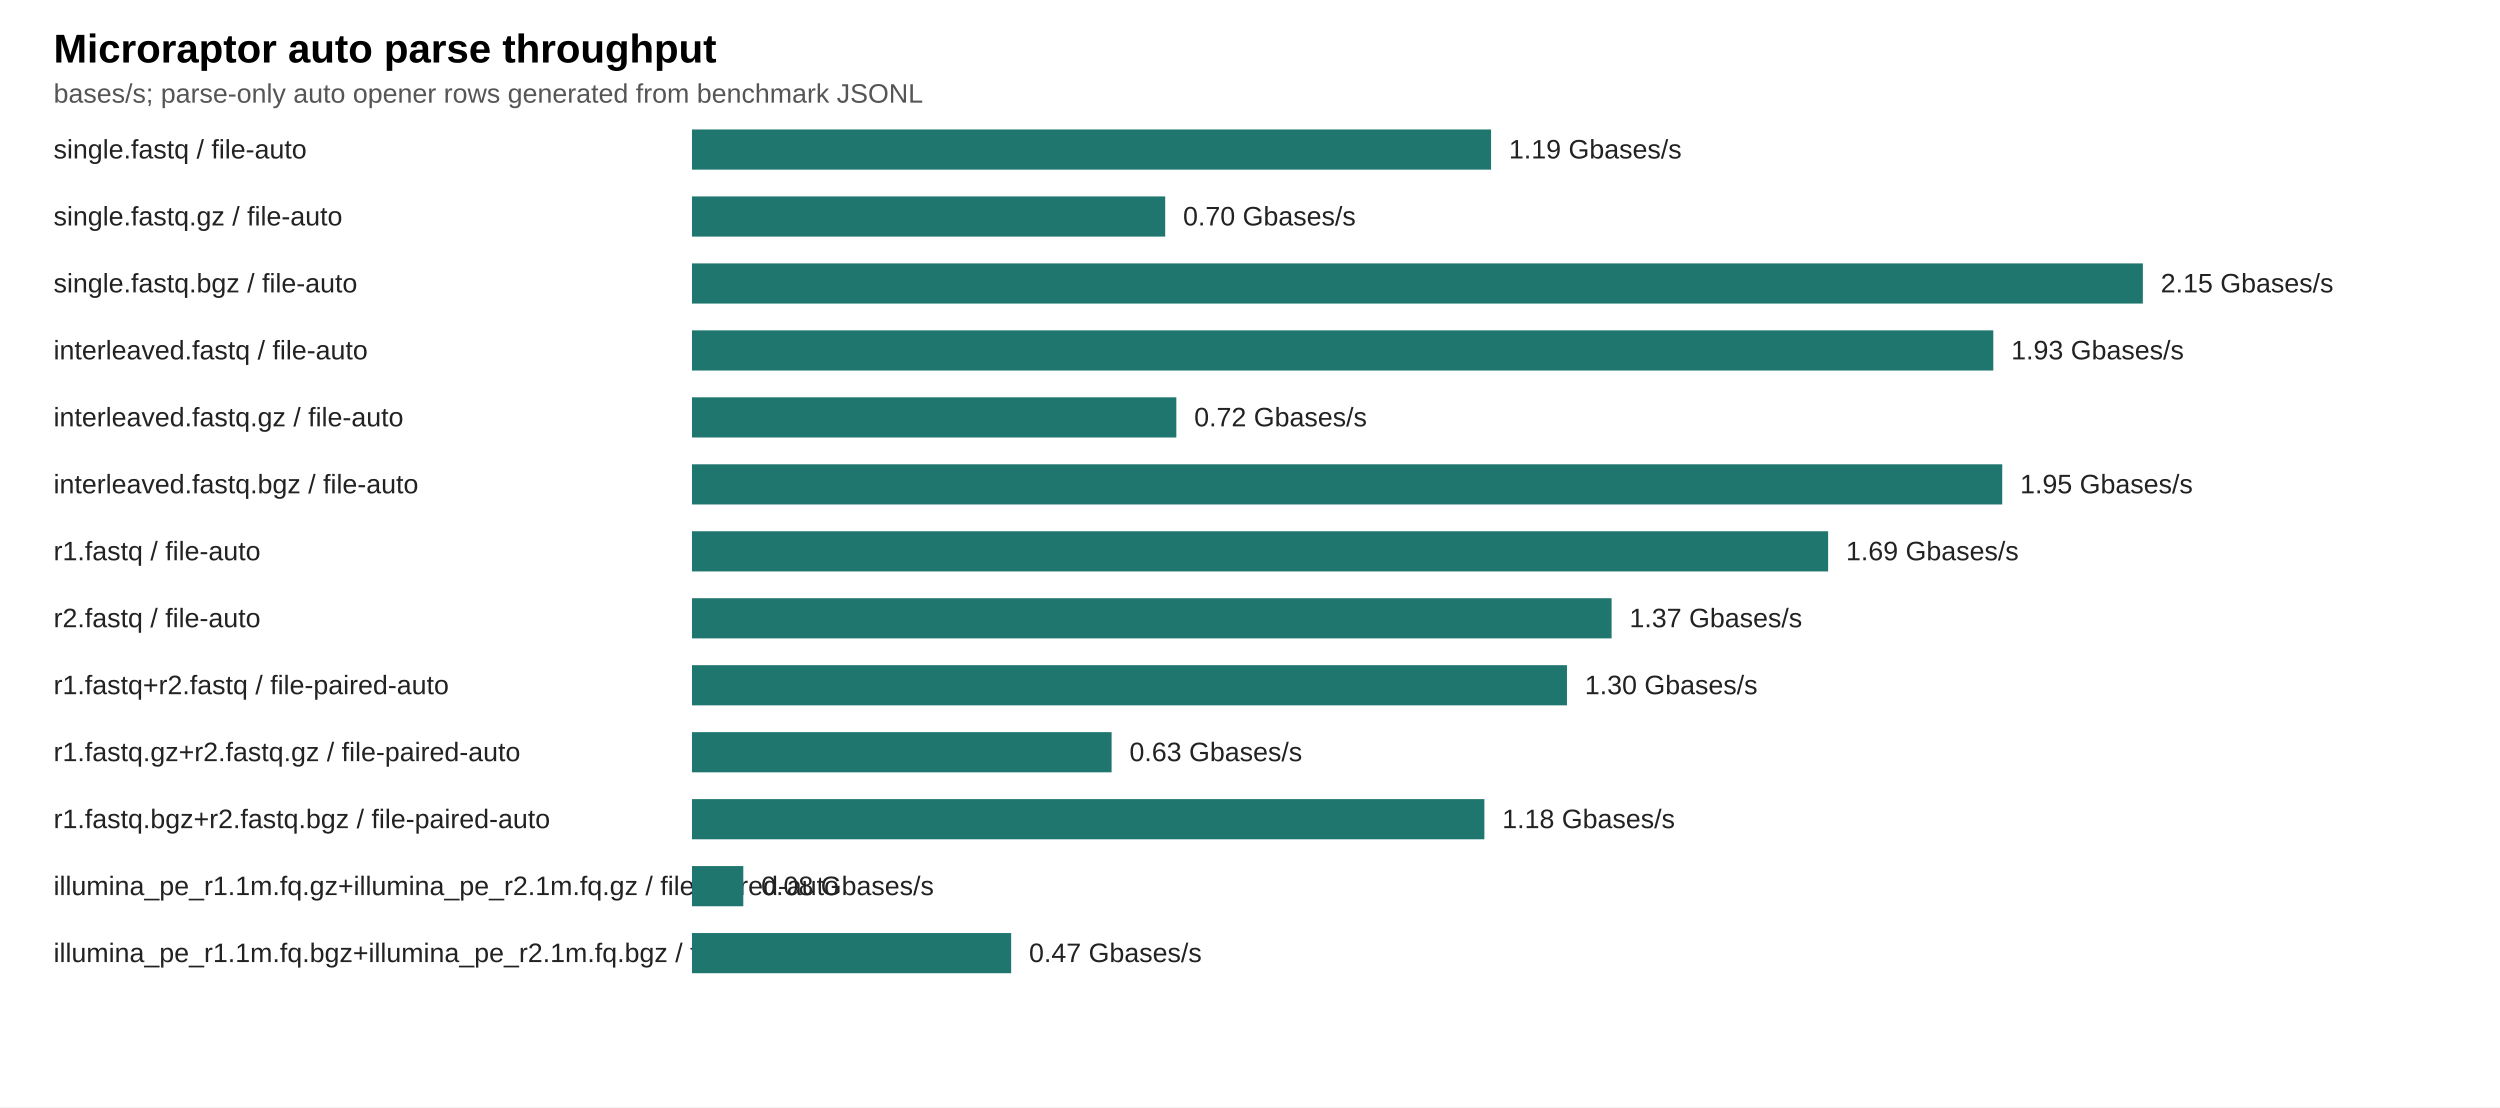
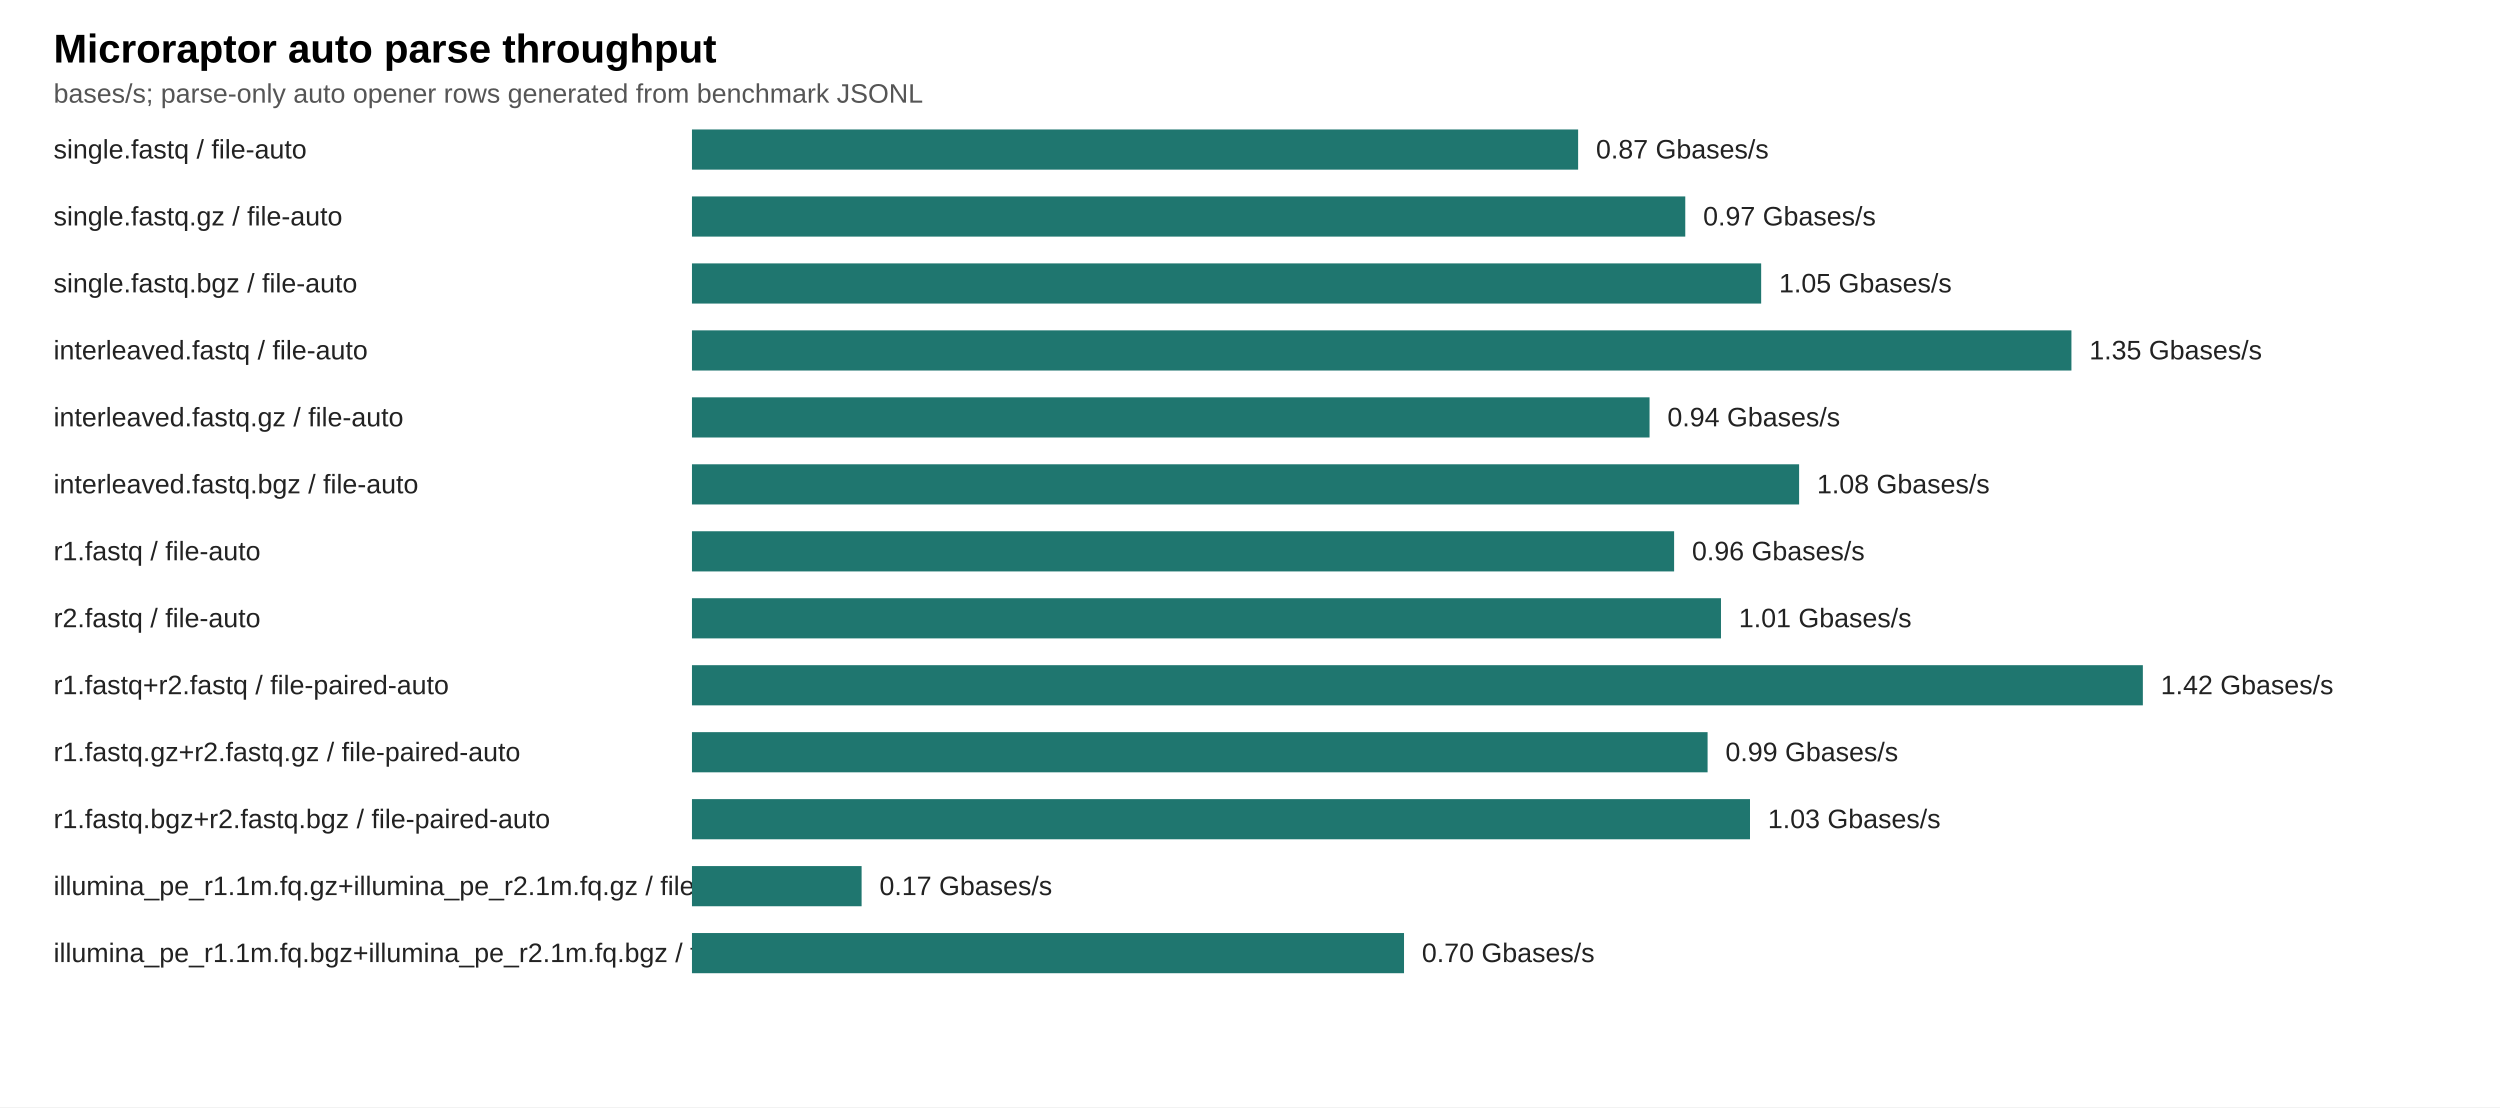
<svg xmlns="http://www.w3.org/2000/svg" width="1120" height="496" viewBox="0 0 1120 496">
  <rect width="100%" height="100%" fill="white" />
  <text x="24" y="28" font-family="Arial, sans-serif" font-size="18" font-weight="700">Microraptor auto parse throughput</text>
  <text x="24" y="46" font-family="Arial, sans-serif" font-size="12" fill="#555">bases/s; parse-only auto opener rows generated from benchmark JSONL</text>
  <text x="24" y="71" font-family="Arial, sans-serif" font-size="12" fill="#222">single.fastq / file-auto</text>
-   <rect x="310" y="58" width="358" height="18" fill="#1f766f" />
-   <text x="676" y="71" font-family="Arial, sans-serif" font-size="12" fill="#222">1.19 Gbases/s</text>
+   <rect x="310" y="58" width="397" height="18" fill="#1f766f" />
+   <text x="715" y="71" font-family="Arial, sans-serif" font-size="12" fill="#222">0.87 Gbases/s</text>
  <text x="24" y="101" font-family="Arial, sans-serif" font-size="12" fill="#222">single.fastq.gz / file-auto</text>
-   <rect x="310" y="88" width="212" height="18" fill="#1f766f" />
-   <text x="530" y="101" font-family="Arial, sans-serif" font-size="12" fill="#222">0.70 Gbases/s</text>
+   <rect x="310" y="88" width="445" height="18" fill="#1f766f" />
+   <text x="763" y="101" font-family="Arial, sans-serif" font-size="12" fill="#222">0.97 Gbases/s</text>
  <text x="24" y="131" font-family="Arial, sans-serif" font-size="12" fill="#222">single.fastq.bgz / file-auto</text>
-   <rect x="310" y="118" width="650" height="18" fill="#1f766f" />
-   <text x="968" y="131" font-family="Arial, sans-serif" font-size="12" fill="#222">2.15 Gbases/s</text>
+   <rect x="310" y="118" width="479" height="18" fill="#1f766f" />
+   <text x="797" y="131" font-family="Arial, sans-serif" font-size="12" fill="#222">1.05 Gbases/s</text>
  <text x="24" y="161" font-family="Arial, sans-serif" font-size="12" fill="#222">interleaved.fastq / file-auto</text>
-   <rect x="310" y="148" width="583" height="18" fill="#1f766f" />
-   <text x="901" y="161" font-family="Arial, sans-serif" font-size="12" fill="#222">1.93 Gbases/s</text>
+   <rect x="310" y="148" width="618" height="18" fill="#1f766f" />
+   <text x="936" y="161" font-family="Arial, sans-serif" font-size="12" fill="#222">1.35 Gbases/s</text>
  <text x="24" y="191" font-family="Arial, sans-serif" font-size="12" fill="#222">interleaved.fastq.gz / file-auto</text>
-   <rect x="310" y="178" width="217" height="18" fill="#1f766f" />
-   <text x="535" y="191" font-family="Arial, sans-serif" font-size="12" fill="#222">0.72 Gbases/s</text>
+   <rect x="310" y="178" width="429" height="18" fill="#1f766f" />
+   <text x="747" y="191" font-family="Arial, sans-serif" font-size="12" fill="#222">0.94 Gbases/s</text>
  <text x="24" y="221" font-family="Arial, sans-serif" font-size="12" fill="#222">interleaved.fastq.bgz / file-auto</text>
-   <rect x="310" y="208" width="587" height="18" fill="#1f766f" />
-   <text x="905" y="221" font-family="Arial, sans-serif" font-size="12" fill="#222">1.95 Gbases/s</text>
+   <rect x="310" y="208" width="496" height="18" fill="#1f766f" />
+   <text x="814" y="221" font-family="Arial, sans-serif" font-size="12" fill="#222">1.08 Gbases/s</text>
  <text x="24" y="251" font-family="Arial, sans-serif" font-size="12" fill="#222">r1.fastq / file-auto</text>
-   <rect x="310" y="238" width="509" height="18" fill="#1f766f" />
-   <text x="827" y="251" font-family="Arial, sans-serif" font-size="12" fill="#222">1.69 Gbases/s</text>
+   <rect x="310" y="238" width="440" height="18" fill="#1f766f" />
+   <text x="758" y="251" font-family="Arial, sans-serif" font-size="12" fill="#222">0.96 Gbases/s</text>
  <text x="24" y="281" font-family="Arial, sans-serif" font-size="12" fill="#222">r2.fastq / file-auto</text>
-   <rect x="310" y="268" width="412" height="18" fill="#1f766f" />
-   <text x="730" y="281" font-family="Arial, sans-serif" font-size="12" fill="#222">1.37 Gbases/s</text>
+   <rect x="310" y="268" width="461" height="18" fill="#1f766f" />
+   <text x="779" y="281" font-family="Arial, sans-serif" font-size="12" fill="#222">1.01 Gbases/s</text>
  <text x="24" y="311" font-family="Arial, sans-serif" font-size="12" fill="#222">r1.fastq+r2.fastq / file-paired-auto</text>
-   <rect x="310" y="298" width="392" height="18" fill="#1f766f" />
-   <text x="710" y="311" font-family="Arial, sans-serif" font-size="12" fill="#222">1.30 Gbases/s</text>
+   <rect x="310" y="298" width="650" height="18" fill="#1f766f" />
+   <text x="968" y="311" font-family="Arial, sans-serif" font-size="12" fill="#222">1.42 Gbases/s</text>
  <text x="24" y="341" font-family="Arial, sans-serif" font-size="12" fill="#222">r1.fastq.gz+r2.fastq.gz / file-paired-auto</text>
-   <rect x="310" y="328" width="188" height="18" fill="#1f766f" />
-   <text x="506" y="341" font-family="Arial, sans-serif" font-size="12" fill="#222">0.63 Gbases/s</text>
+   <rect x="310" y="328" width="455" height="18" fill="#1f766f" />
+   <text x="773" y="341" font-family="Arial, sans-serif" font-size="12" fill="#222">0.99 Gbases/s</text>
  <text x="24" y="371" font-family="Arial, sans-serif" font-size="12" fill="#222">r1.fastq.bgz+r2.fastq.bgz / file-paired-auto</text>
-   <rect x="310" y="358" width="355" height="18" fill="#1f766f" />
-   <text x="673" y="371" font-family="Arial, sans-serif" font-size="12" fill="#222">1.18 Gbases/s</text>
+   <rect x="310" y="358" width="474" height="18" fill="#1f766f" />
+   <text x="792" y="371" font-family="Arial, sans-serif" font-size="12" fill="#222">1.03 Gbases/s</text>
  <text x="24" y="401" font-family="Arial, sans-serif" font-size="12" fill="#222">illumina_pe_r1.1m.fq.gz+illumina_pe_r2.1m.fq.gz / file-paired-auto</text>
-   <rect x="310" y="388" width="23" height="18" fill="#1f766f" />
-   <text x="341" y="401" font-family="Arial, sans-serif" font-size="12" fill="#222">0.08 Gbases/s</text>
+   <rect x="310" y="388" width="76" height="18" fill="#1f766f" />
+   <text x="394" y="401" font-family="Arial, sans-serif" font-size="12" fill="#222">0.17 Gbases/s</text>
  <text x="24" y="431" font-family="Arial, sans-serif" font-size="12" fill="#222">illumina_pe_r1.1m.fq.bgz+illumina_pe_r2.1m.fq.bgz / file-paired-auto</text>
-   <rect x="310" y="418" width="143" height="18" fill="#1f766f" />
-   <text x="461" y="431" font-family="Arial, sans-serif" font-size="12" fill="#222">0.47 Gbases/s</text>
+   <rect x="310" y="418" width="319" height="18" fill="#1f766f" />
+   <text x="637" y="431" font-family="Arial, sans-serif" font-size="12" fill="#222">0.70 Gbases/s</text>
</svg>
